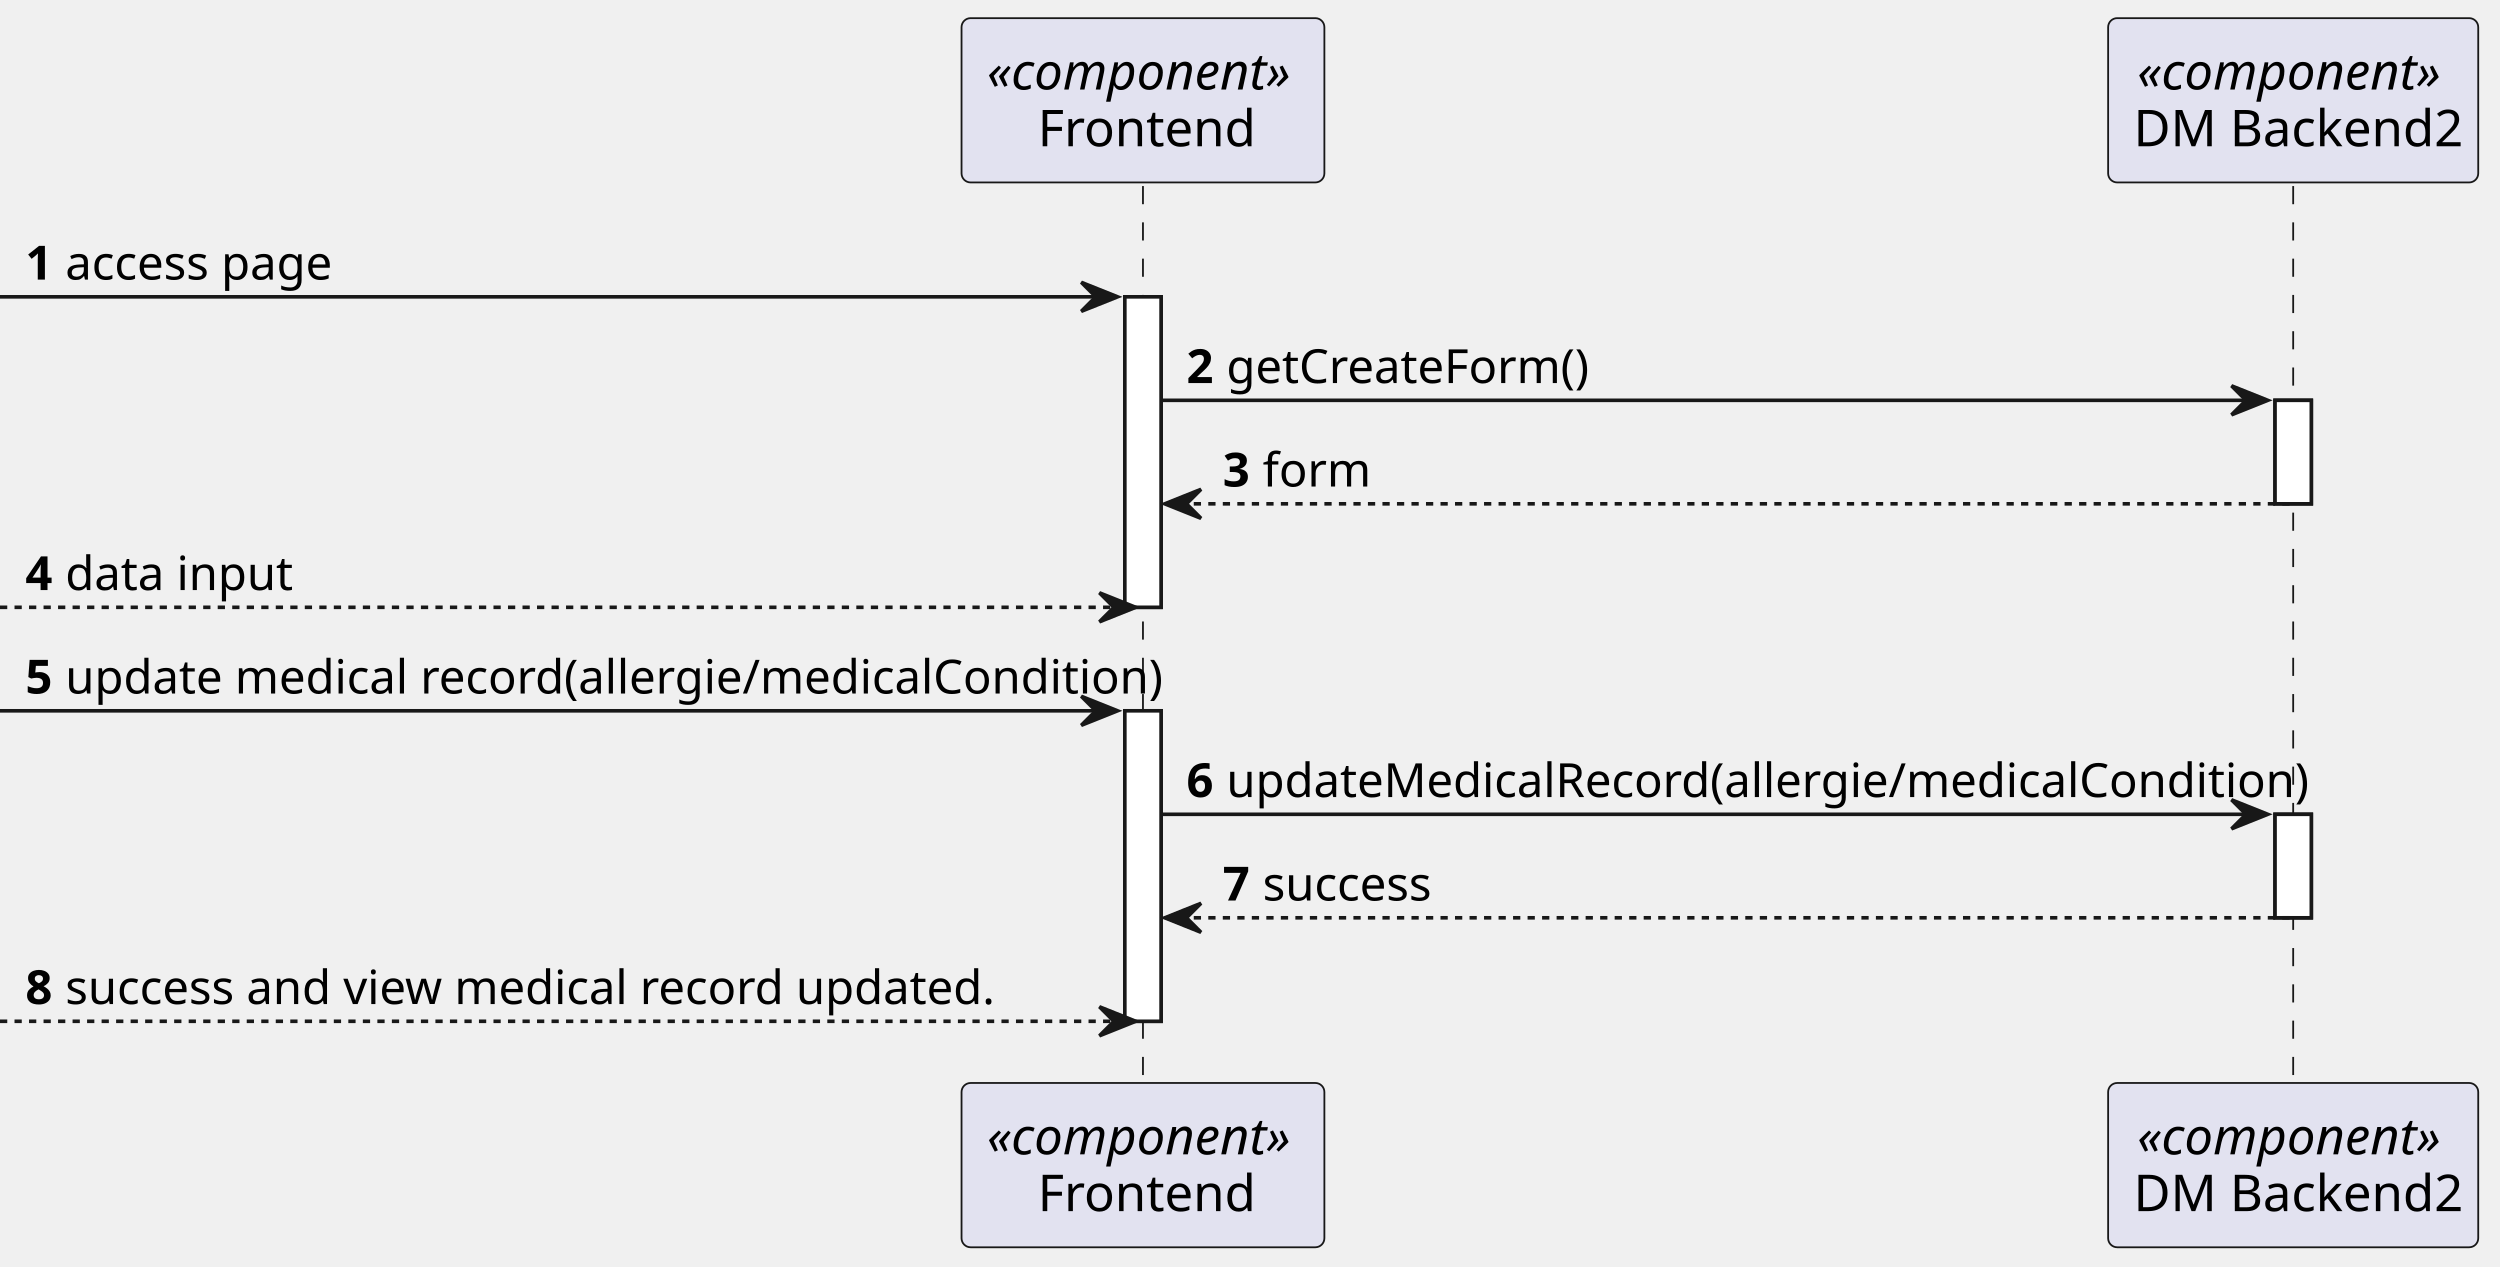
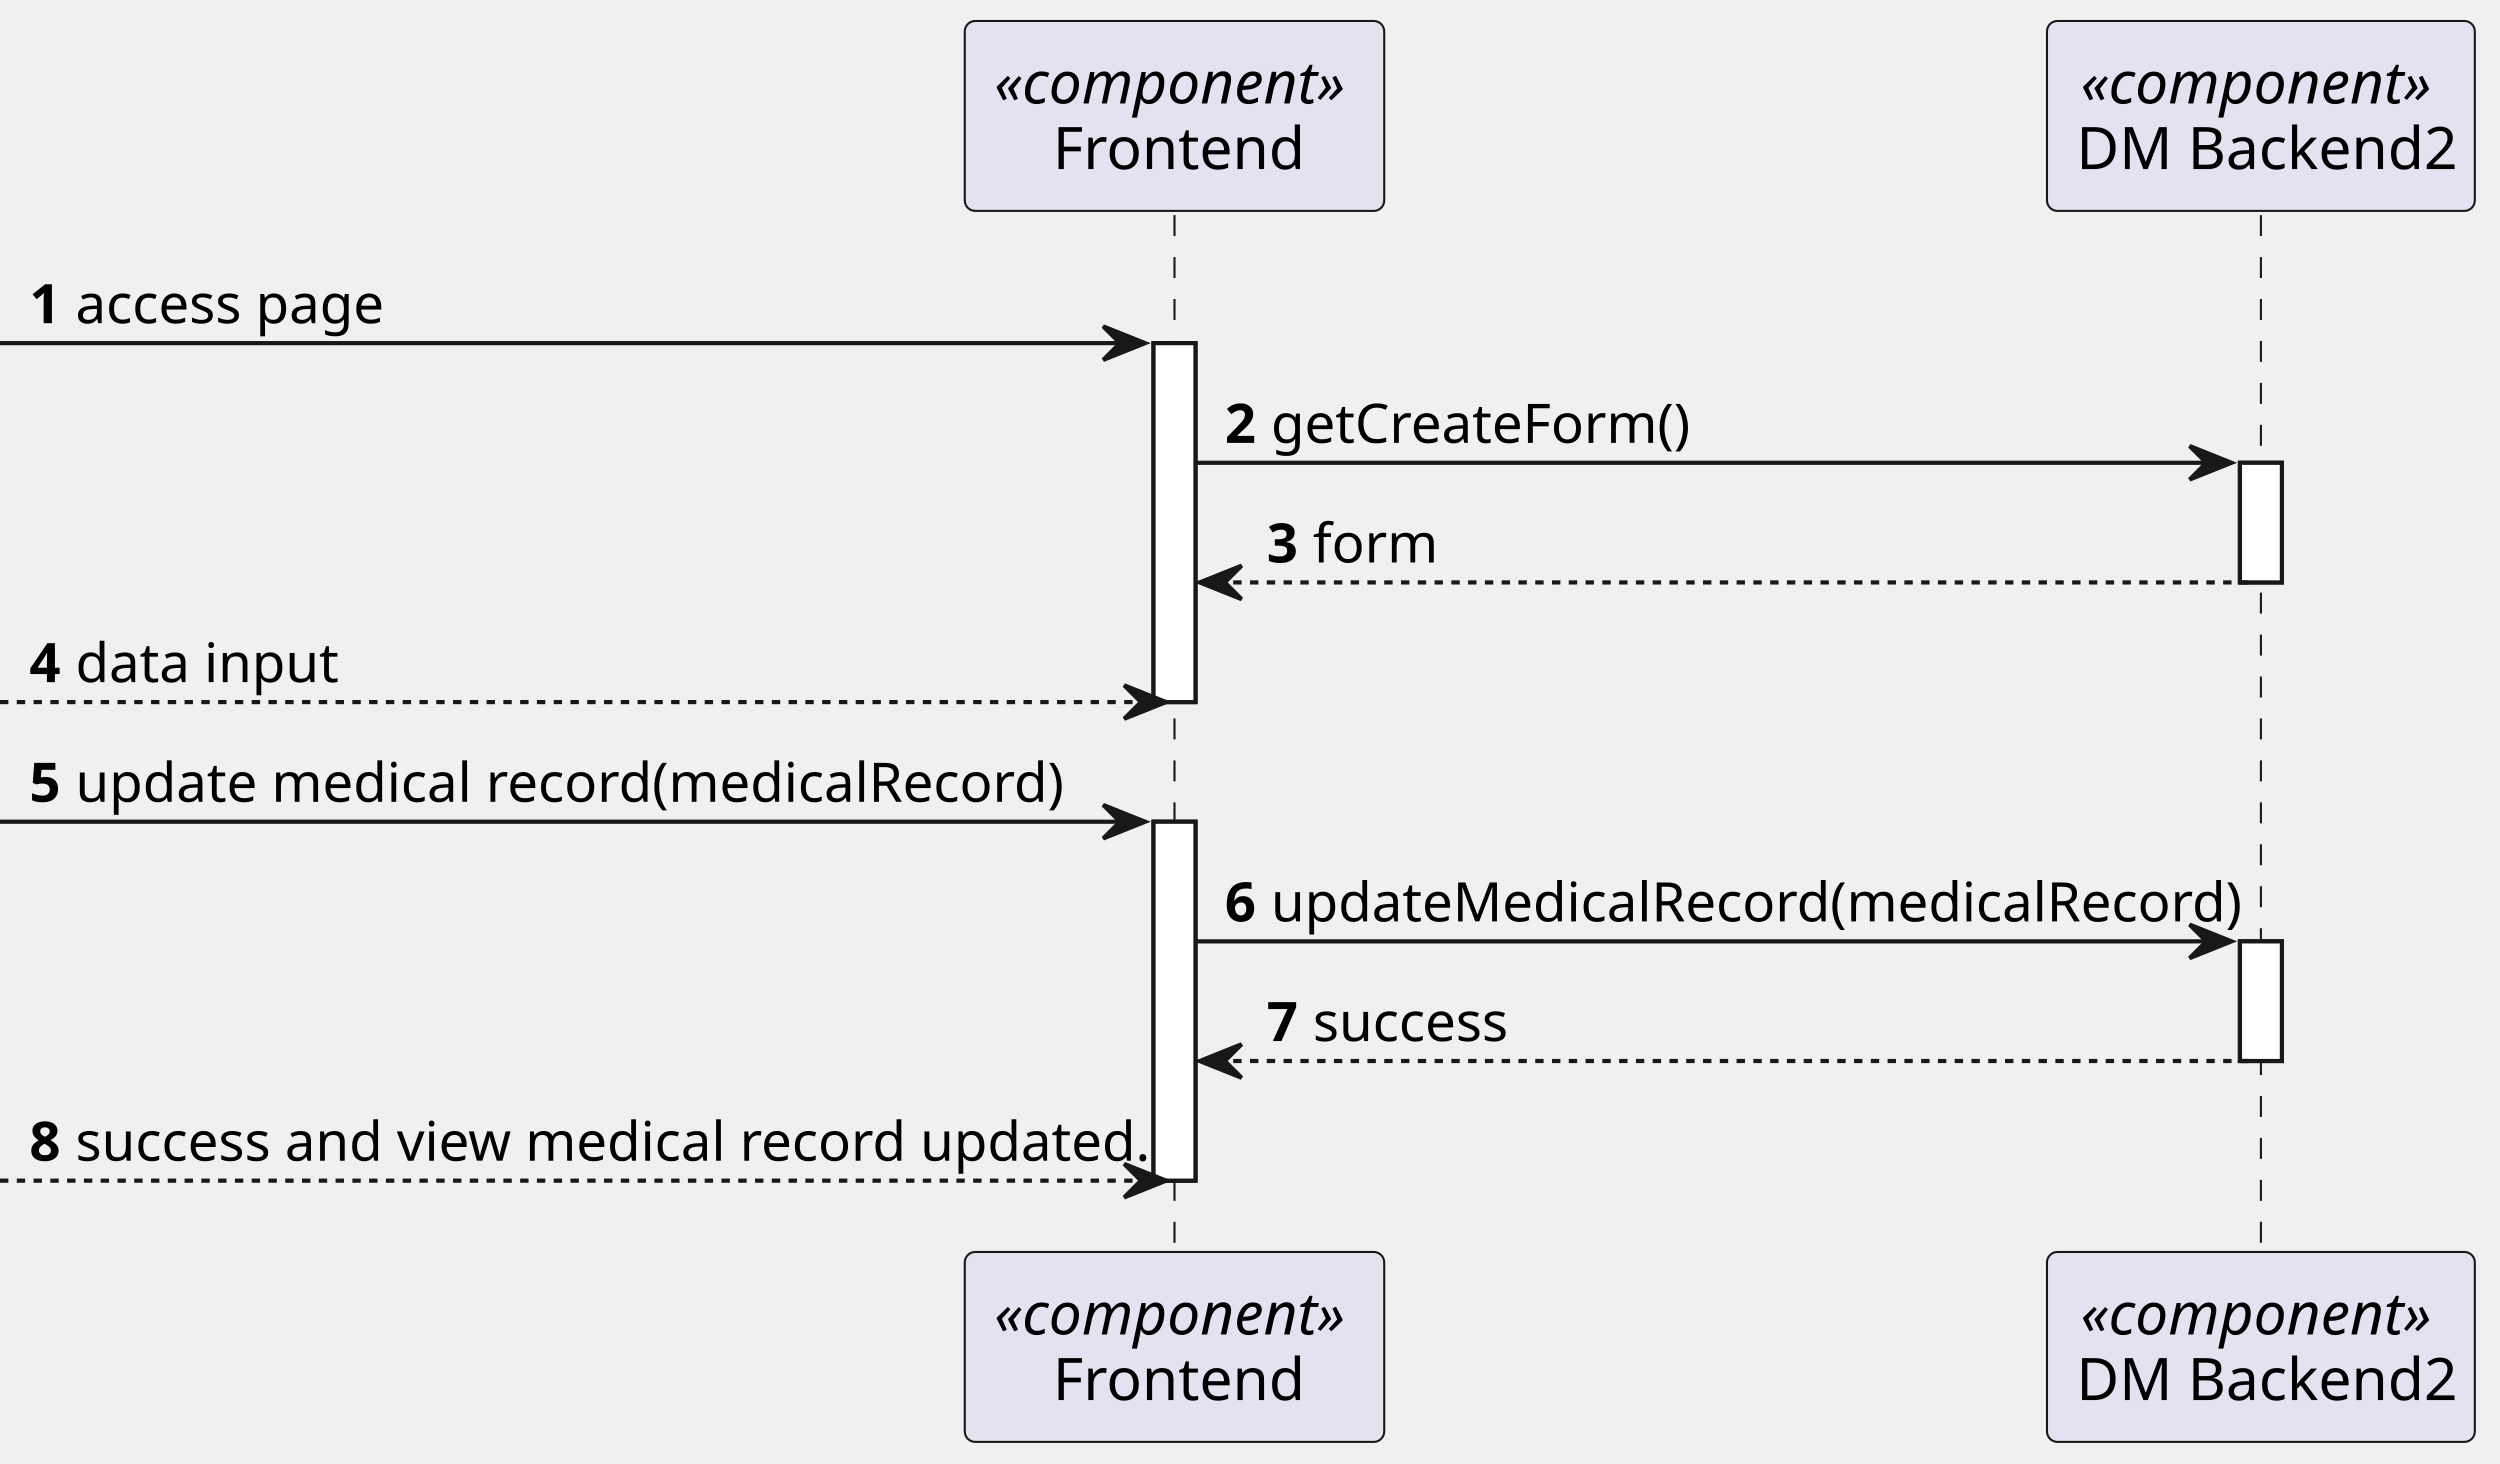
- <svg xmlns="http://www.w3.org/2000/svg" contentStyleType="text/css" height="349px" preserveAspectRatio="none" style="width:689px;height:349px;background:#FFFFFF;" version="1.1" viewBox="0 0 689 349" width="689px" zoomAndPan="magnify">
+ <svg xmlns="http://www.w3.org/2000/svg" contentStyleType="text/css" height="349px" preserveAspectRatio="none" style="width:596px;height:349px;background:#FFFFFF;" version="1.1" viewBox="0 0 596 349" width="596px" zoomAndPan="magnify">
  <defs />
  <g>
-     <rect fill="#FFFFFF" height="85.57" style="stroke:#181818;stroke-width:1.0;" width="10" x="310" y="81.805" />
-     <rect fill="#FFFFFF" height="85.57" style="stroke:#181818;stroke-width:1.0;" width="10" x="310" y="195.898" />
-     <rect fill="#FFFFFF" height="28.523" style="stroke:#181818;stroke-width:1.0;" width="10" x="627" y="110.328" />
-     <rect fill="#FFFFFF" height="28.523" style="stroke:#181818;stroke-width:1.0;" width="10" x="627" y="224.422" />
-     <line style="stroke:#181818;stroke-width:0.5;stroke-dasharray:5.0,5.0;" x1="315" x2="315" y1="51.281" y2="299.469" />
-     <line style="stroke:#181818;stroke-width:0.5;stroke-dasharray:5.0,5.0;" x1="632" x2="632" y1="51.281" y2="299.469" />
-     <rect fill="#E2E2F0" height="45.281" rx="2.5" ry="2.5" style="stroke:#181818;stroke-width:0.5;" width="100" x="265" y="5" />
-     <text fill="#000000" font-family="sans-serif" font-size="14" font-style="italic" lengthAdjust="spacing" textLength="86" x="272" y="24.674">«component»</text>
-     <text fill="#000000" font-family="sans-serif" font-size="14" lengthAdjust="spacing" textLength="58" x="286" y="40.315">Frontend</text>
-     <rect fill="#E2E2F0" height="45.281" rx="2.5" ry="2.5" style="stroke:#181818;stroke-width:0.5;" width="100" x="265" y="298.469" />
-     <text fill="#000000" font-family="sans-serif" font-size="14" font-style="italic" lengthAdjust="spacing" textLength="86" x="272" y="318.143">«component»</text>
-     <text fill="#000000" font-family="sans-serif" font-size="14" lengthAdjust="spacing" textLength="58" x="286" y="333.783">Frontend</text>
-     <rect fill="#E2E2F0" height="45.281" rx="2.5" ry="2.5" style="stroke:#181818;stroke-width:0.5;" width="102" x="581" y="5" />
-     <text fill="#000000" font-family="sans-serif" font-size="14" font-style="italic" lengthAdjust="spacing" textLength="86" x="589" y="24.674">«component»</text>
-     <text fill="#000000" font-family="sans-serif" font-size="14" lengthAdjust="spacing" textLength="88" x="588" y="40.315">DM Backend2</text>
-     <rect fill="#E2E2F0" height="45.281" rx="2.5" ry="2.5" style="stroke:#181818;stroke-width:0.5;" width="102" x="581" y="298.469" />
-     <text fill="#000000" font-family="sans-serif" font-size="14" font-style="italic" lengthAdjust="spacing" textLength="86" x="589" y="318.143">«component»</text>
-     <text fill="#000000" font-family="sans-serif" font-size="14" lengthAdjust="spacing" textLength="88" x="588" y="333.783">DM Backend2</text>
-     <rect fill="#FFFFFF" height="85.57" style="stroke:#181818;stroke-width:1.0;" width="10" x="310" y="81.805" />
-     <rect fill="#FFFFFF" height="85.57" style="stroke:#181818;stroke-width:1.0;" width="10" x="310" y="195.898" />
-     <rect fill="#FFFFFF" height="28.523" style="stroke:#181818;stroke-width:1.0;" width="10" x="627" y="110.328" />
-     <rect fill="#FFFFFF" height="28.523" style="stroke:#181818;stroke-width:1.0;" width="10" x="627" y="224.422" />
-     <polygon fill="#181818" points="298,77.805,308,81.805,298,85.805,302,81.805" style="stroke:#181818;stroke-width:1.0;" />
-     <line style="stroke:#181818;stroke-width:1.0;" x1="0" x2="304" y1="81.805" y2="81.805" />
+     <rect fill="#FFFFFF" height="85.57" style="stroke:#181818;stroke-width:1.0;" width="10" x="275" y="81.805" />
+     <rect fill="#FFFFFF" height="85.57" style="stroke:#181818;stroke-width:1.0;" width="10" x="275" y="195.898" />
+     <rect fill="#FFFFFF" height="28.523" style="stroke:#181818;stroke-width:1.0;" width="10" x="534" y="110.328" />
+     <rect fill="#FFFFFF" height="28.523" style="stroke:#181818;stroke-width:1.0;" width="10" x="534" y="224.422" />
+     <line style="stroke:#181818;stroke-width:0.5;stroke-dasharray:5.0,5.0;" x1="280" x2="280" y1="51.281" y2="299.469" />
+     <line style="stroke:#181818;stroke-width:0.5;stroke-dasharray:5.0,5.0;" x1="539" x2="539" y1="51.281" y2="299.469" />
+     <rect fill="#E2E2F0" height="45.281" rx="2.5" ry="2.5" style="stroke:#181818;stroke-width:0.5;" width="100" x="230" y="5" />
+     <text fill="#000000" font-family="sans-serif" font-size="14" font-style="italic" lengthAdjust="spacing" textLength="86" x="237" y="24.674">«component»</text>
+     <text fill="#000000" font-family="sans-serif" font-size="14" lengthAdjust="spacing" textLength="58" x="251" y="40.315">Frontend</text>
+     <rect fill="#E2E2F0" height="45.281" rx="2.5" ry="2.5" style="stroke:#181818;stroke-width:0.5;" width="100" x="230" y="298.469" />
+     <text fill="#000000" font-family="sans-serif" font-size="14" font-style="italic" lengthAdjust="spacing" textLength="86" x="237" y="318.143">«component»</text>
+     <text fill="#000000" font-family="sans-serif" font-size="14" lengthAdjust="spacing" textLength="58" x="251" y="333.783">Frontend</text>
+     <rect fill="#E2E2F0" height="45.281" rx="2.5" ry="2.5" style="stroke:#181818;stroke-width:0.5;" width="102" x="488" y="5" />
+     <text fill="#000000" font-family="sans-serif" font-size="14" font-style="italic" lengthAdjust="spacing" textLength="86" x="496" y="24.674">«component»</text>
+     <text fill="#000000" font-family="sans-serif" font-size="14" lengthAdjust="spacing" textLength="88" x="495" y="40.315">DM Backend2</text>
+     <rect fill="#E2E2F0" height="45.281" rx="2.5" ry="2.5" style="stroke:#181818;stroke-width:0.5;" width="102" x="488" y="298.469" />
+     <text fill="#000000" font-family="sans-serif" font-size="14" font-style="italic" lengthAdjust="spacing" textLength="86" x="496" y="318.143">«component»</text>
+     <text fill="#000000" font-family="sans-serif" font-size="14" lengthAdjust="spacing" textLength="88" x="495" y="333.783">DM Backend2</text>
+     <rect fill="#FFFFFF" height="85.57" style="stroke:#181818;stroke-width:1.0;" width="10" x="275" y="81.805" />
+     <rect fill="#FFFFFF" height="85.57" style="stroke:#181818;stroke-width:1.0;" width="10" x="275" y="195.898" />
+     <rect fill="#FFFFFF" height="28.523" style="stroke:#181818;stroke-width:1.0;" width="10" x="534" y="110.328" />
+     <rect fill="#FFFFFF" height="28.523" style="stroke:#181818;stroke-width:1.0;" width="10" x="534" y="224.422" />
+     <polygon fill="#181818" points="263,77.805,273,81.805,263,85.805,267,81.805" style="stroke:#181818;stroke-width:1.0;" />
+     <line style="stroke:#181818;stroke-width:1.0;" x1="0" x2="269" y1="81.805" y2="81.805" />
    <text fill="#000000" font-family="sans-serif" font-size="13" font-weight="bold" lengthAdjust="spacing" textLength="7" x="7" y="77.05">1</text>
    <text fill="#000000" font-family="sans-serif" font-size="13" lengthAdjust="spacing" textLength="74" x="18" y="77.05">access page</text>
-     <polygon fill="#181818" points="615,106.328,625,110.328,615,114.328,619,110.328" style="stroke:#181818;stroke-width:1.0;" />
-     <line style="stroke:#181818;stroke-width:1.0;" x1="320" x2="621" y1="110.328" y2="110.328" />
-     <text fill="#000000" font-family="sans-serif" font-size="13" font-weight="bold" lengthAdjust="spacing" textLength="7" x="327" y="105.573">2</text>
-     <text fill="#000000" font-family="sans-serif" font-size="13" lengthAdjust="spacing" textLength="94" x="338" y="105.573">getCreateForm()</text>
-     <polygon fill="#181818" points="331,134.852,321,138.852,331,142.852,327,138.852" style="stroke:#181818;stroke-width:1.0;" />
-     <line style="stroke:#181818;stroke-width:1.0;stroke-dasharray:2.0,2.0;" x1="325" x2="631" y1="138.852" y2="138.852" />
-     <text fill="#000000" font-family="sans-serif" font-size="13" font-weight="bold" lengthAdjust="spacing" textLength="7" x="337" y="134.097">3</text>
-     <text fill="#000000" font-family="sans-serif" font-size="13" lengthAdjust="spacing" textLength="25" x="348" y="134.097">form</text>
-     <polygon fill="#181818" points="303,163.375,313,167.375,303,171.375,307,167.375" style="stroke:#181818;stroke-width:1.0;" />
-     <line style="stroke:#181818;stroke-width:1.0;stroke-dasharray:2.0,2.0;" x1="0" x2="309" y1="167.375" y2="167.375" />
+     <polygon fill="#181818" points="522,106.328,532,110.328,522,114.328,526,110.328" style="stroke:#181818;stroke-width:1.0;" />
+     <line style="stroke:#181818;stroke-width:1.0;" x1="285" x2="528" y1="110.328" y2="110.328" />
+     <text fill="#000000" font-family="sans-serif" font-size="13" font-weight="bold" lengthAdjust="spacing" textLength="7" x="292" y="105.573">2</text>
+     <text fill="#000000" font-family="sans-serif" font-size="13" lengthAdjust="spacing" textLength="94" x="303" y="105.573">getCreateForm()</text>
+     <polygon fill="#181818" points="296,134.852,286,138.852,296,142.852,292,138.852" style="stroke:#181818;stroke-width:1.0;" />
+     <line style="stroke:#181818;stroke-width:1.0;stroke-dasharray:2.0,2.0;" x1="290" x2="538" y1="138.852" y2="138.852" />
+     <text fill="#000000" font-family="sans-serif" font-size="13" font-weight="bold" lengthAdjust="spacing" textLength="7" x="302" y="134.097">3</text>
+     <text fill="#000000" font-family="sans-serif" font-size="13" lengthAdjust="spacing" textLength="25" x="313" y="134.097">form</text>
+     <polygon fill="#181818" points="268,163.375,278,167.375,268,171.375,272,167.375" style="stroke:#181818;stroke-width:1.0;" />
+     <line style="stroke:#181818;stroke-width:1.0;stroke-dasharray:2.0,2.0;" x1="0" x2="274" y1="167.375" y2="167.375" />
    <text fill="#000000" font-family="sans-serif" font-size="13" font-weight="bold" lengthAdjust="spacing" textLength="7" x="7" y="162.62">4</text>
    <text fill="#000000" font-family="sans-serif" font-size="13" lengthAdjust="spacing" textLength="57" x="18" y="162.62">data input</text>
-     <polygon fill="#181818" points="298,191.898,308,195.898,298,199.898,302,195.898" style="stroke:#181818;stroke-width:1.0;" />
-     <line style="stroke:#181818;stroke-width:1.0;" x1="0" x2="304" y1="195.898" y2="195.898" />
+     <polygon fill="#181818" points="263,191.898,273,195.898,263,199.898,267,195.898" style="stroke:#181818;stroke-width:1.0;" />
+     <line style="stroke:#181818;stroke-width:1.0;" x1="0" x2="269" y1="195.898" y2="195.898" />
    <text fill="#000000" font-family="sans-serif" font-size="13" font-weight="bold" lengthAdjust="spacing" textLength="7" x="7" y="191.144">5</text>
-     <text fill="#000000" font-family="sans-serif" font-size="13" lengthAdjust="spacing" textLength="280" x="18" y="191.144">update medical record(allergie/medicalCondition)</text>
-     <polygon fill="#181818" points="615,220.422,625,224.422,615,228.422,619,224.422" style="stroke:#181818;stroke-width:1.0;" />
-     <line style="stroke:#181818;stroke-width:1.0;" x1="320" x2="621" y1="224.422" y2="224.422" />
-     <text fill="#000000" font-family="sans-serif" font-size="13" font-weight="bold" lengthAdjust="spacing" textLength="7" x="327" y="219.667">6</text>
-     <text fill="#000000" font-family="sans-serif" font-size="13" lengthAdjust="spacing" textLength="277" x="338" y="219.667">updateMedicalRecord(allergie/medicalCondition)</text>
-     <polygon fill="#181818" points="331,248.945,321,252.945,331,256.945,327,252.945" style="stroke:#181818;stroke-width:1.0;" />
-     <line style="stroke:#181818;stroke-width:1.0;stroke-dasharray:2.0,2.0;" x1="325" x2="631" y1="252.945" y2="252.945" />
-     <text fill="#000000" font-family="sans-serif" font-size="13" font-weight="bold" lengthAdjust="spacing" textLength="7" x="337" y="248.19">7</text>
-     <text fill="#000000" font-family="sans-serif" font-size="13" lengthAdjust="spacing" textLength="49" x="348" y="248.19">success</text>
-     <polygon fill="#181818" points="303,277.469,313,281.469,303,285.469,307,281.469" style="stroke:#181818;stroke-width:1.0;" />
-     <line style="stroke:#181818;stroke-width:1.0;stroke-dasharray:2.0,2.0;" x1="0" x2="309" y1="281.469" y2="281.469" />
+     <text fill="#000000" font-family="sans-serif" font-size="13" lengthAdjust="spacing" textLength="222" x="18" y="191.144">update medical record(medicalRecord)</text>
+     <polygon fill="#181818" points="522,220.422,532,224.422,522,228.422,526,224.422" style="stroke:#181818;stroke-width:1.0;" />
+     <line style="stroke:#181818;stroke-width:1.0;" x1="285" x2="528" y1="224.422" y2="224.422" />
+     <text fill="#000000" font-family="sans-serif" font-size="13" font-weight="bold" lengthAdjust="spacing" textLength="7" x="292" y="219.667">6</text>
+     <text fill="#000000" font-family="sans-serif" font-size="13" lengthAdjust="spacing" textLength="219" x="303" y="219.667">updateMedicalRecord(medicalRecord)</text>
+     <polygon fill="#181818" points="296,248.945,286,252.945,296,256.945,292,252.945" style="stroke:#181818;stroke-width:1.0;" />
+     <line style="stroke:#181818;stroke-width:1.0;stroke-dasharray:2.0,2.0;" x1="290" x2="538" y1="252.945" y2="252.945" />
+     <text fill="#000000" font-family="sans-serif" font-size="13" font-weight="bold" lengthAdjust="spacing" textLength="7" x="302" y="248.19">7</text>
+     <text fill="#000000" font-family="sans-serif" font-size="13" lengthAdjust="spacing" textLength="49" x="313" y="248.19">success</text>
+     <polygon fill="#181818" points="268,277.469,278,281.469,268,285.469,272,281.469" style="stroke:#181818;stroke-width:1.0;" />
+     <line style="stroke:#181818;stroke-width:1.0;stroke-dasharray:2.0,2.0;" x1="0" x2="274" y1="281.469" y2="281.469" />
    <text fill="#000000" font-family="sans-serif" font-size="13" font-weight="bold" lengthAdjust="spacing" textLength="7" x="7" y="276.714">8</text>
    <text fill="#000000" font-family="sans-serif" font-size="13" lengthAdjust="spacing" textLength="245" x="18" y="276.714">success and view medical record updated.</text>
  </g>
</svg>
